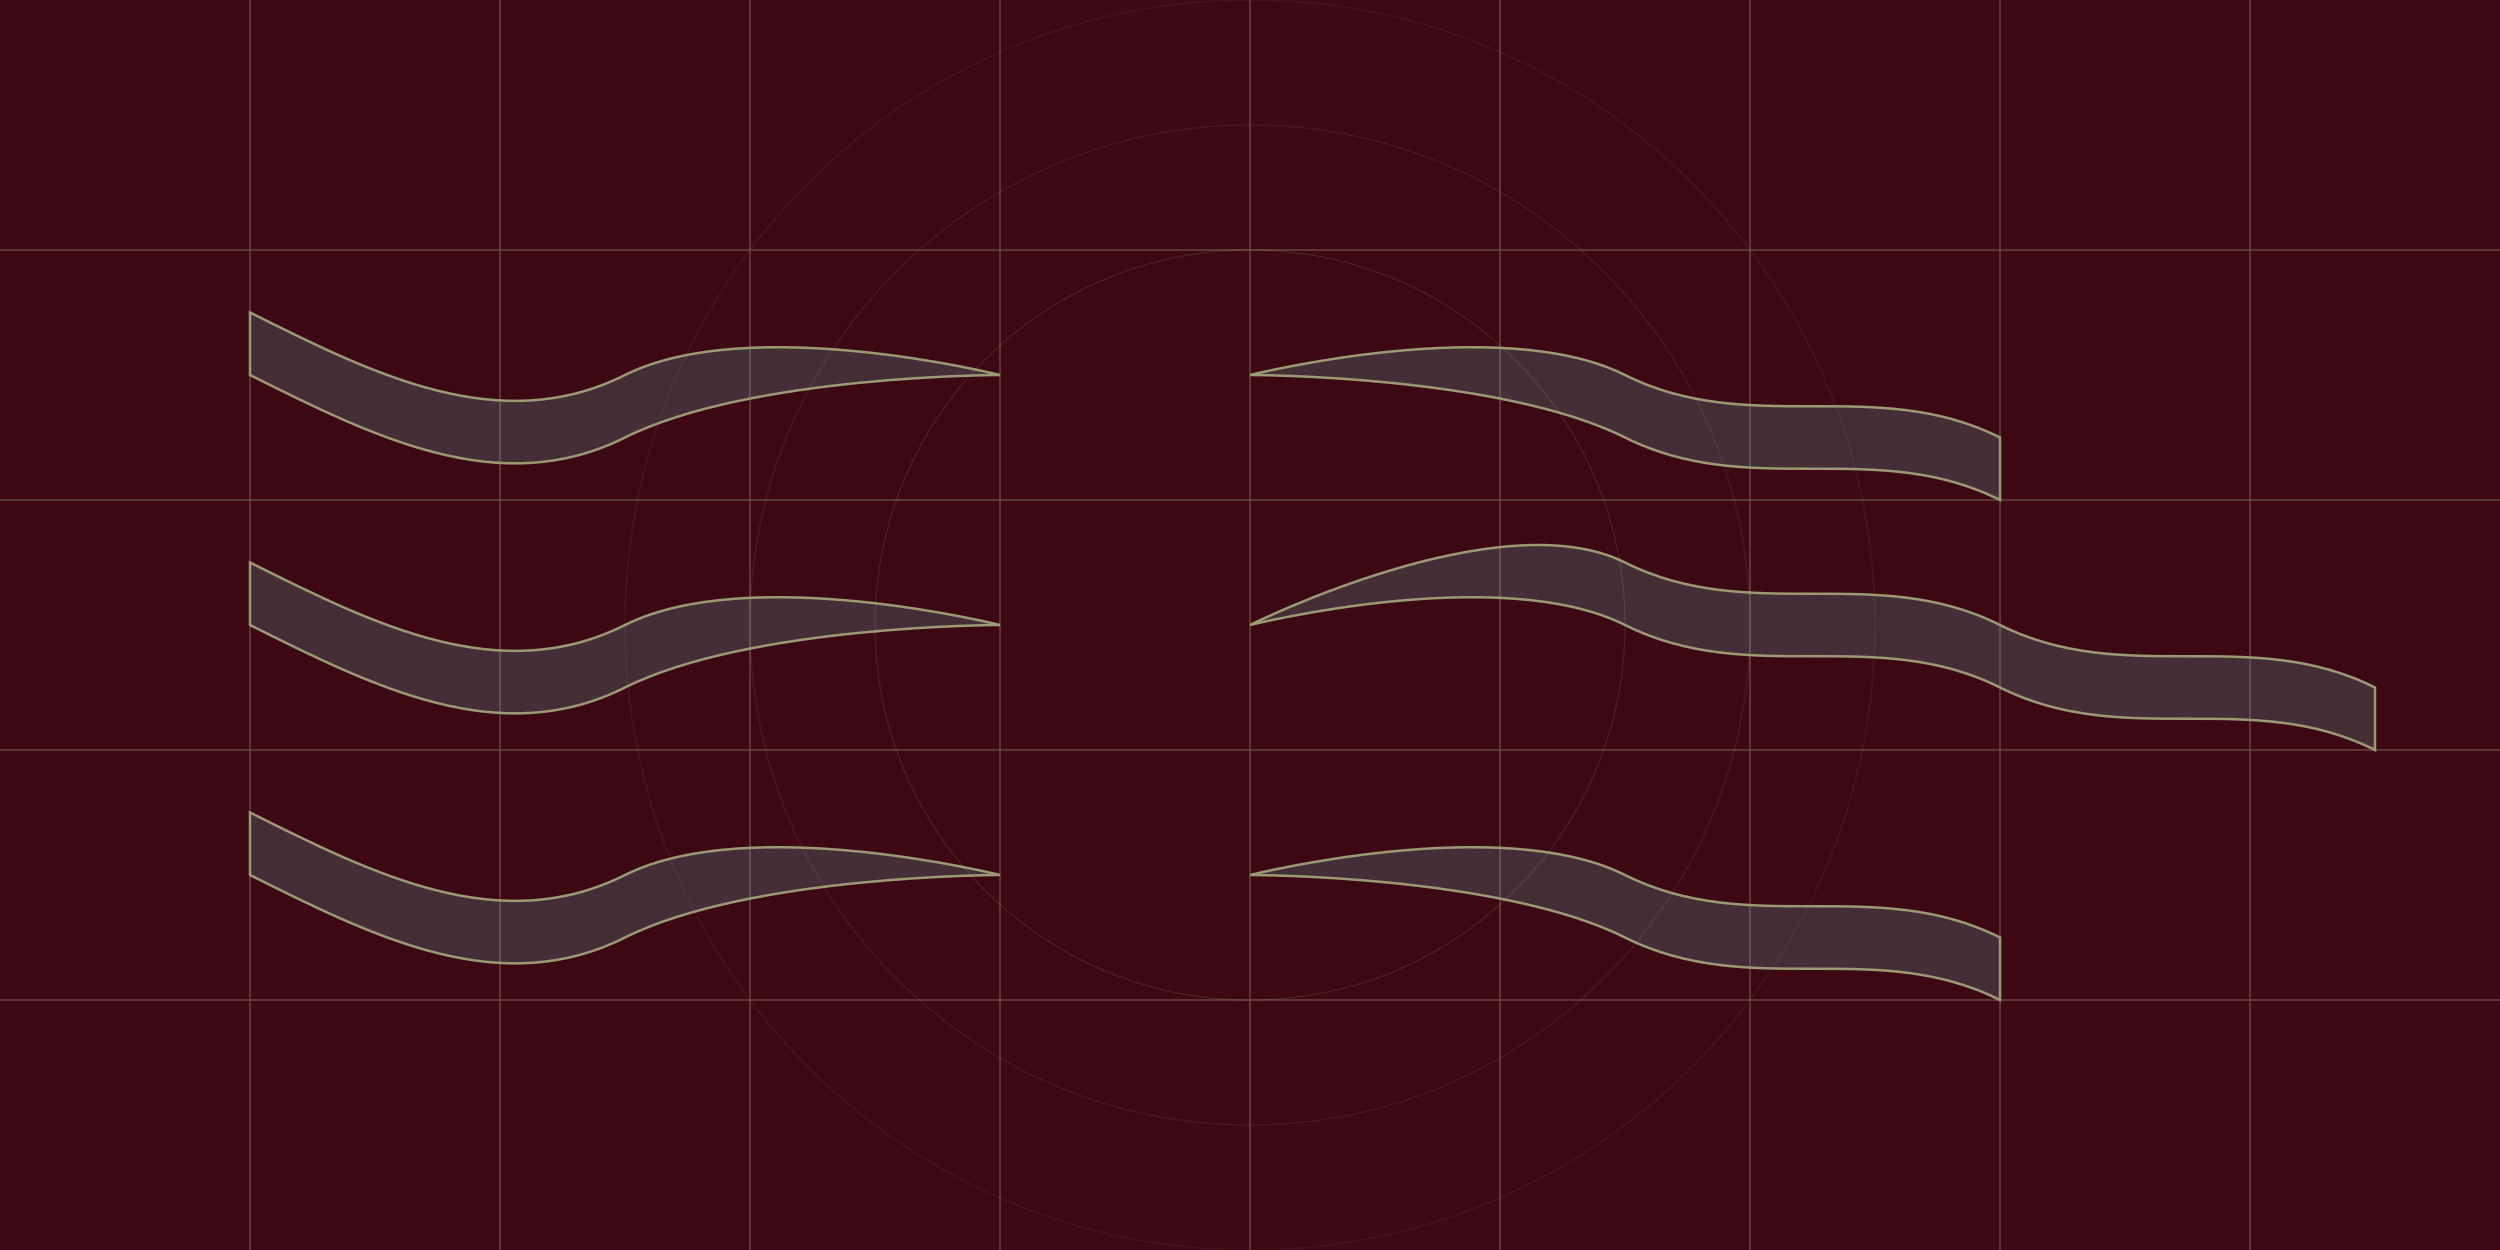
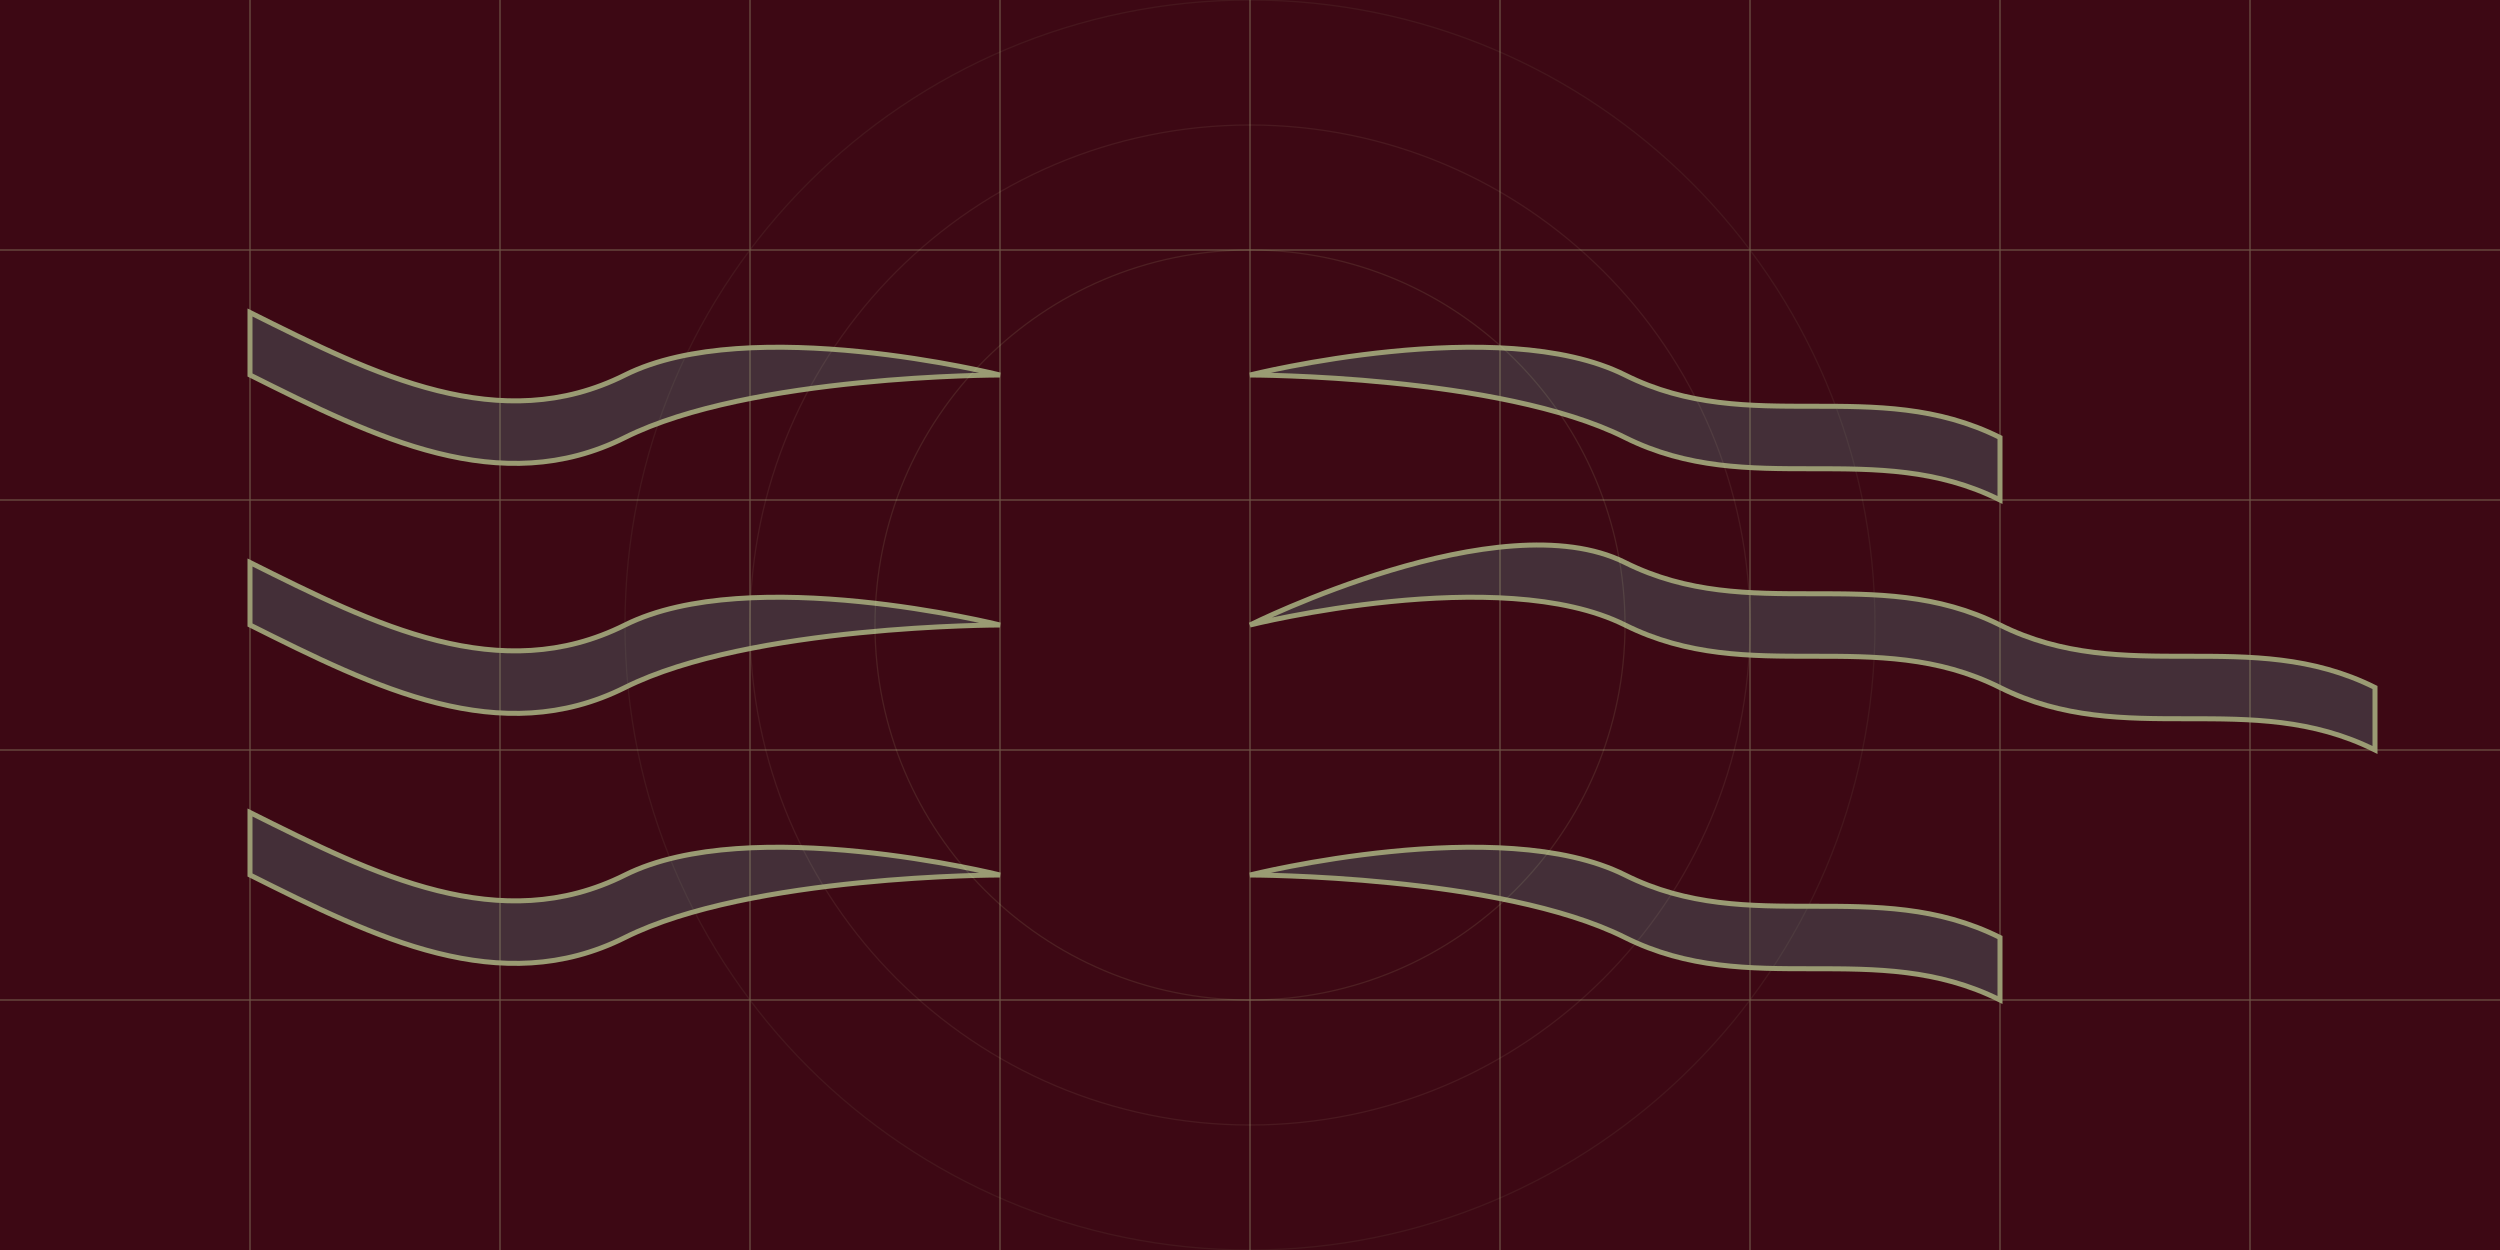
<svg xmlns="http://www.w3.org/2000/svg" width="2000" height="1000" viewBox="0 0 2000 1000">
  <rect width="2000" height="1000" fill="#3D0814" />
-   <path d="M1000,500 C1000,500 1200,400 1300,450 C1400,500 1500,450 1600,500 C1700,550 1800,500 1900,550 L1900,600 C1800,550 1700,600 1600,550 C1500,500 1400,550 1300,500 C1200,450 1000,500 1000,500 Z" fill="#442F38" stroke="#9A9B73" stroke-width="2" />
-   <path d="M800,500 C800,500 600,450 500,500 C400,550 300,500 200,450 L200,500 C300,550 400,600 500,550 C600,500 800,500 800,500 Z" fill="#442F38" stroke="#9A9B73" stroke-width="2" />
-   <path d="M1000,300 C1000,300 1200,250 1300,300 C1400,350 1500,300 1600,350 L1600,400 C1500,350 1400,400 1300,350 C1200,300 1000,300 1000,300 Z" fill="#442F38" stroke="#9A9B73" stroke-width="2" />
-   <path d="M800,300 C800,300 600,250 500,300 C400,350 300,300 200,250 L200,300 C300,350 400,400 500,350 C600,300 800,300 800,300 Z" fill="#442F38" stroke="#9A9B73" stroke-width="2" />
-   <path d="M1000,700 C1000,700 1200,650 1300,700 C1400,750 1500,700 1600,750 L1600,800 C1500,750 1400,800 1300,750 C1200,700 1000,700 1000,700 Z" fill="#442F38" stroke="#9A9B73" stroke-width="2" />
-   <path d="M800,700 C800,700 600,650 500,700 C400,750 300,700 200,650 L200,700 C300,750 400,800 500,750 C600,700 800,700 800,700 Z" fill="#442F38" stroke="#9A9B73" stroke-width="2" />
+   <path d="M1000,500 C1000,500 1200,400 1300,450 C1400,500 1500,450 1600,500 C1700,550 1800,500 1900,550 L1900,600 C1800,550 1700,600 1600,550 C1500,500 1400,550 1300,500 C1200,450 1000,500 1000,500 Z" fill="#442F38" stroke="#9A9B73" stroke-width="4" />
+   <path d="M800,500 C800,500 600,450 500,500 C400,550 300,500 200,450 L200,500 C300,550 400,600 500,550 C600,500 800,500 800,500 Z" fill="#442F38" stroke="#9A9B73" stroke-width="4" />
+   <path d="M1000,300 C1000,300 1200,250 1300,300 C1400,350 1500,300 1600,350 L1600,400 C1500,350 1400,400 1300,350 C1200,300 1000,300 1000,300 Z" fill="#442F38" stroke="#9A9B73" stroke-width="4" />
+   <path d="M800,300 C800,300 600,250 500,300 C400,350 300,300 200,250 L200,300 C300,350 400,400 500,350 C600,300 800,300 800,300 Z" fill="#442F38" stroke="#9A9B73" stroke-width="4" />
+   <path d="M1000,700 C1000,700 1200,650 1300,700 C1400,750 1500,700 1600,750 L1600,800 C1500,750 1400,800 1300,750 C1200,700 1000,700 1000,700 Z" fill="#442F38" stroke="#9A9B73" stroke-width="4" />
+   <path d="M800,700 C800,700 600,650 500,700 C400,750 300,700 200,650 L200,700 C300,750 400,800 500,750 C600,700 800,700 800,700 Z" fill="#442F38" stroke="#9A9B73" stroke-width="4" />
  <g stroke="#9A9B73" stroke-width="1" fill="none" opacity="0.5">
    <line x1="200" y1="0" x2="200" y2="1000" />
    <line x1="400" y1="0" x2="400" y2="1000" />
    <line x1="600" y1="0" x2="600" y2="1000" />
    <line x1="800" y1="0" x2="800" y2="1000" />
    <line x1="1000" y1="0" x2="1000" y2="1000" />
    <line x1="1200" y1="0" x2="1200" y2="1000" />
    <line x1="1400" y1="0" x2="1400" y2="1000" />
    <line x1="1600" y1="0" x2="1600" y2="1000" />
    <line x1="1800" y1="0" x2="1800" y2="1000" />
    <line x1="0" y1="200" x2="2000" y2="200" />
    <line x1="0" y1="400" x2="2000" y2="400" />
    <line x1="0" y1="600" x2="2000" y2="600" />
    <line x1="0" y1="800" x2="2000" y2="800" />
  </g>
  <circle cx="1000" cy="500" r="300" fill="none" stroke="#E7F9A9" stroke-width="1" opacity="0.1" />
  <circle cx="1000" cy="500" r="400" fill="none" stroke="#C6B38E" stroke-width="1" opacity="0.1" />
  <circle cx="1000" cy="500" r="500" fill="none" stroke="#9A9B73" stroke-width="1" opacity="0.1" />
</svg>
